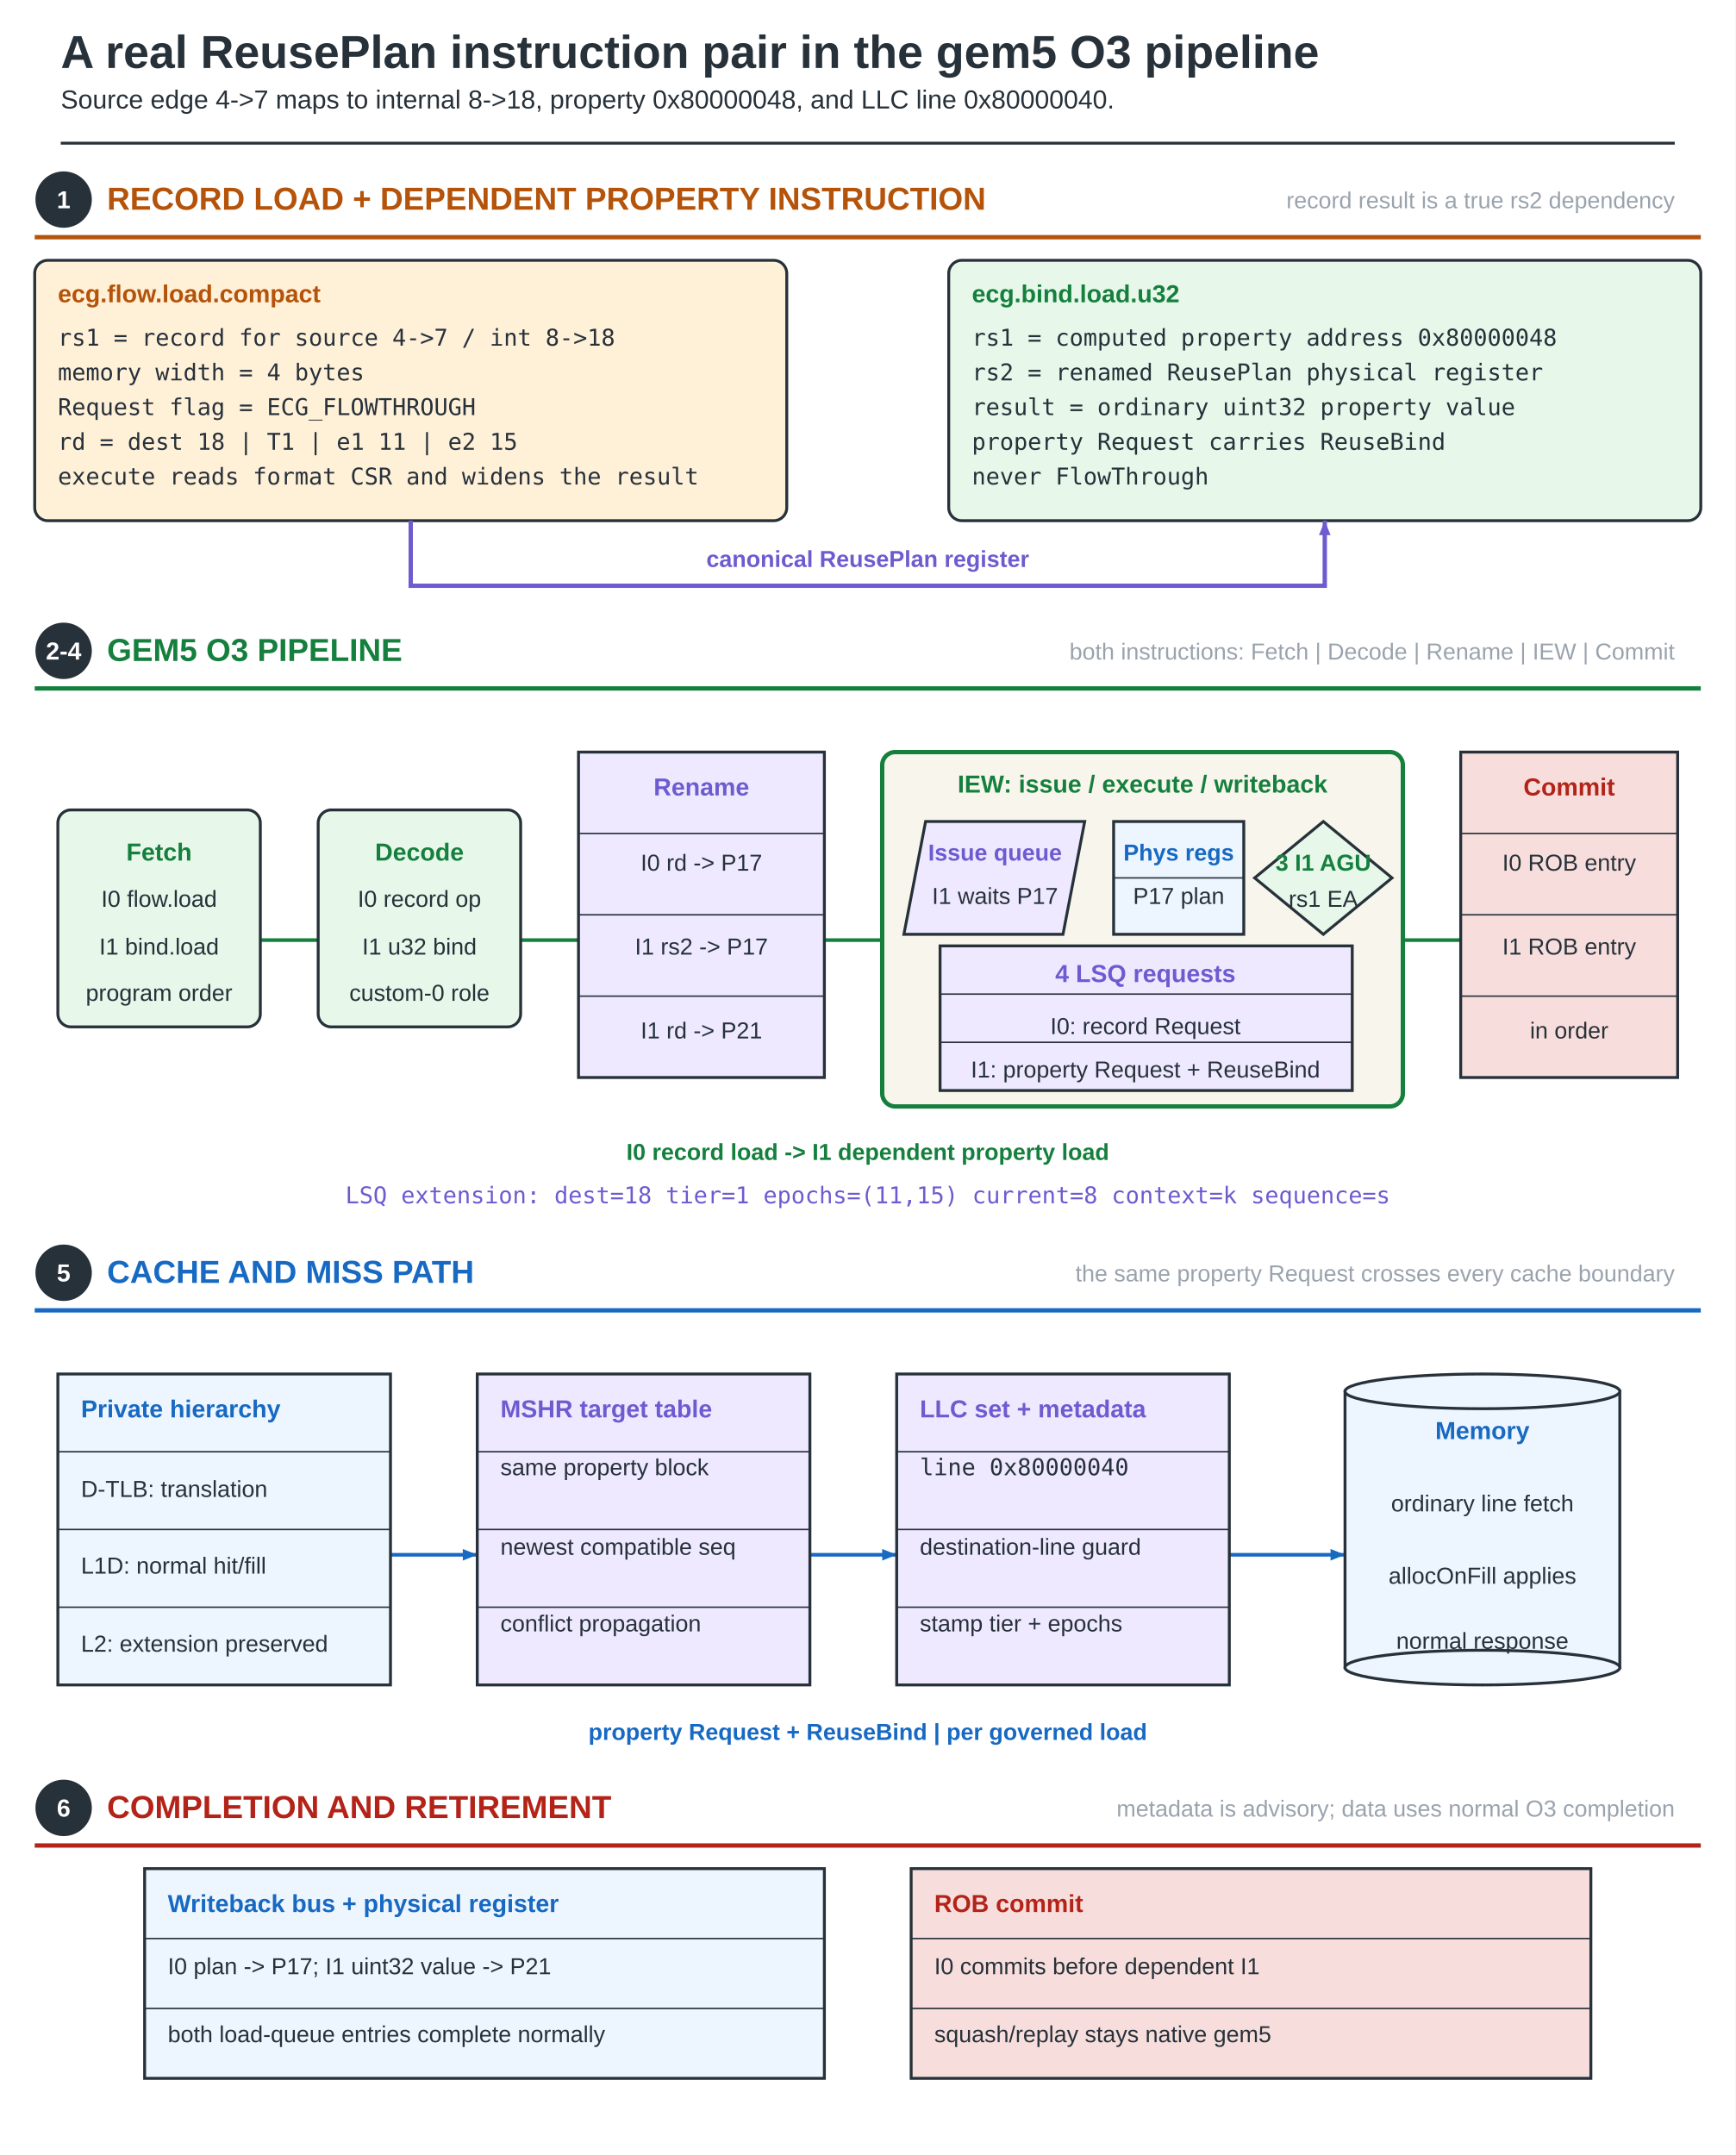
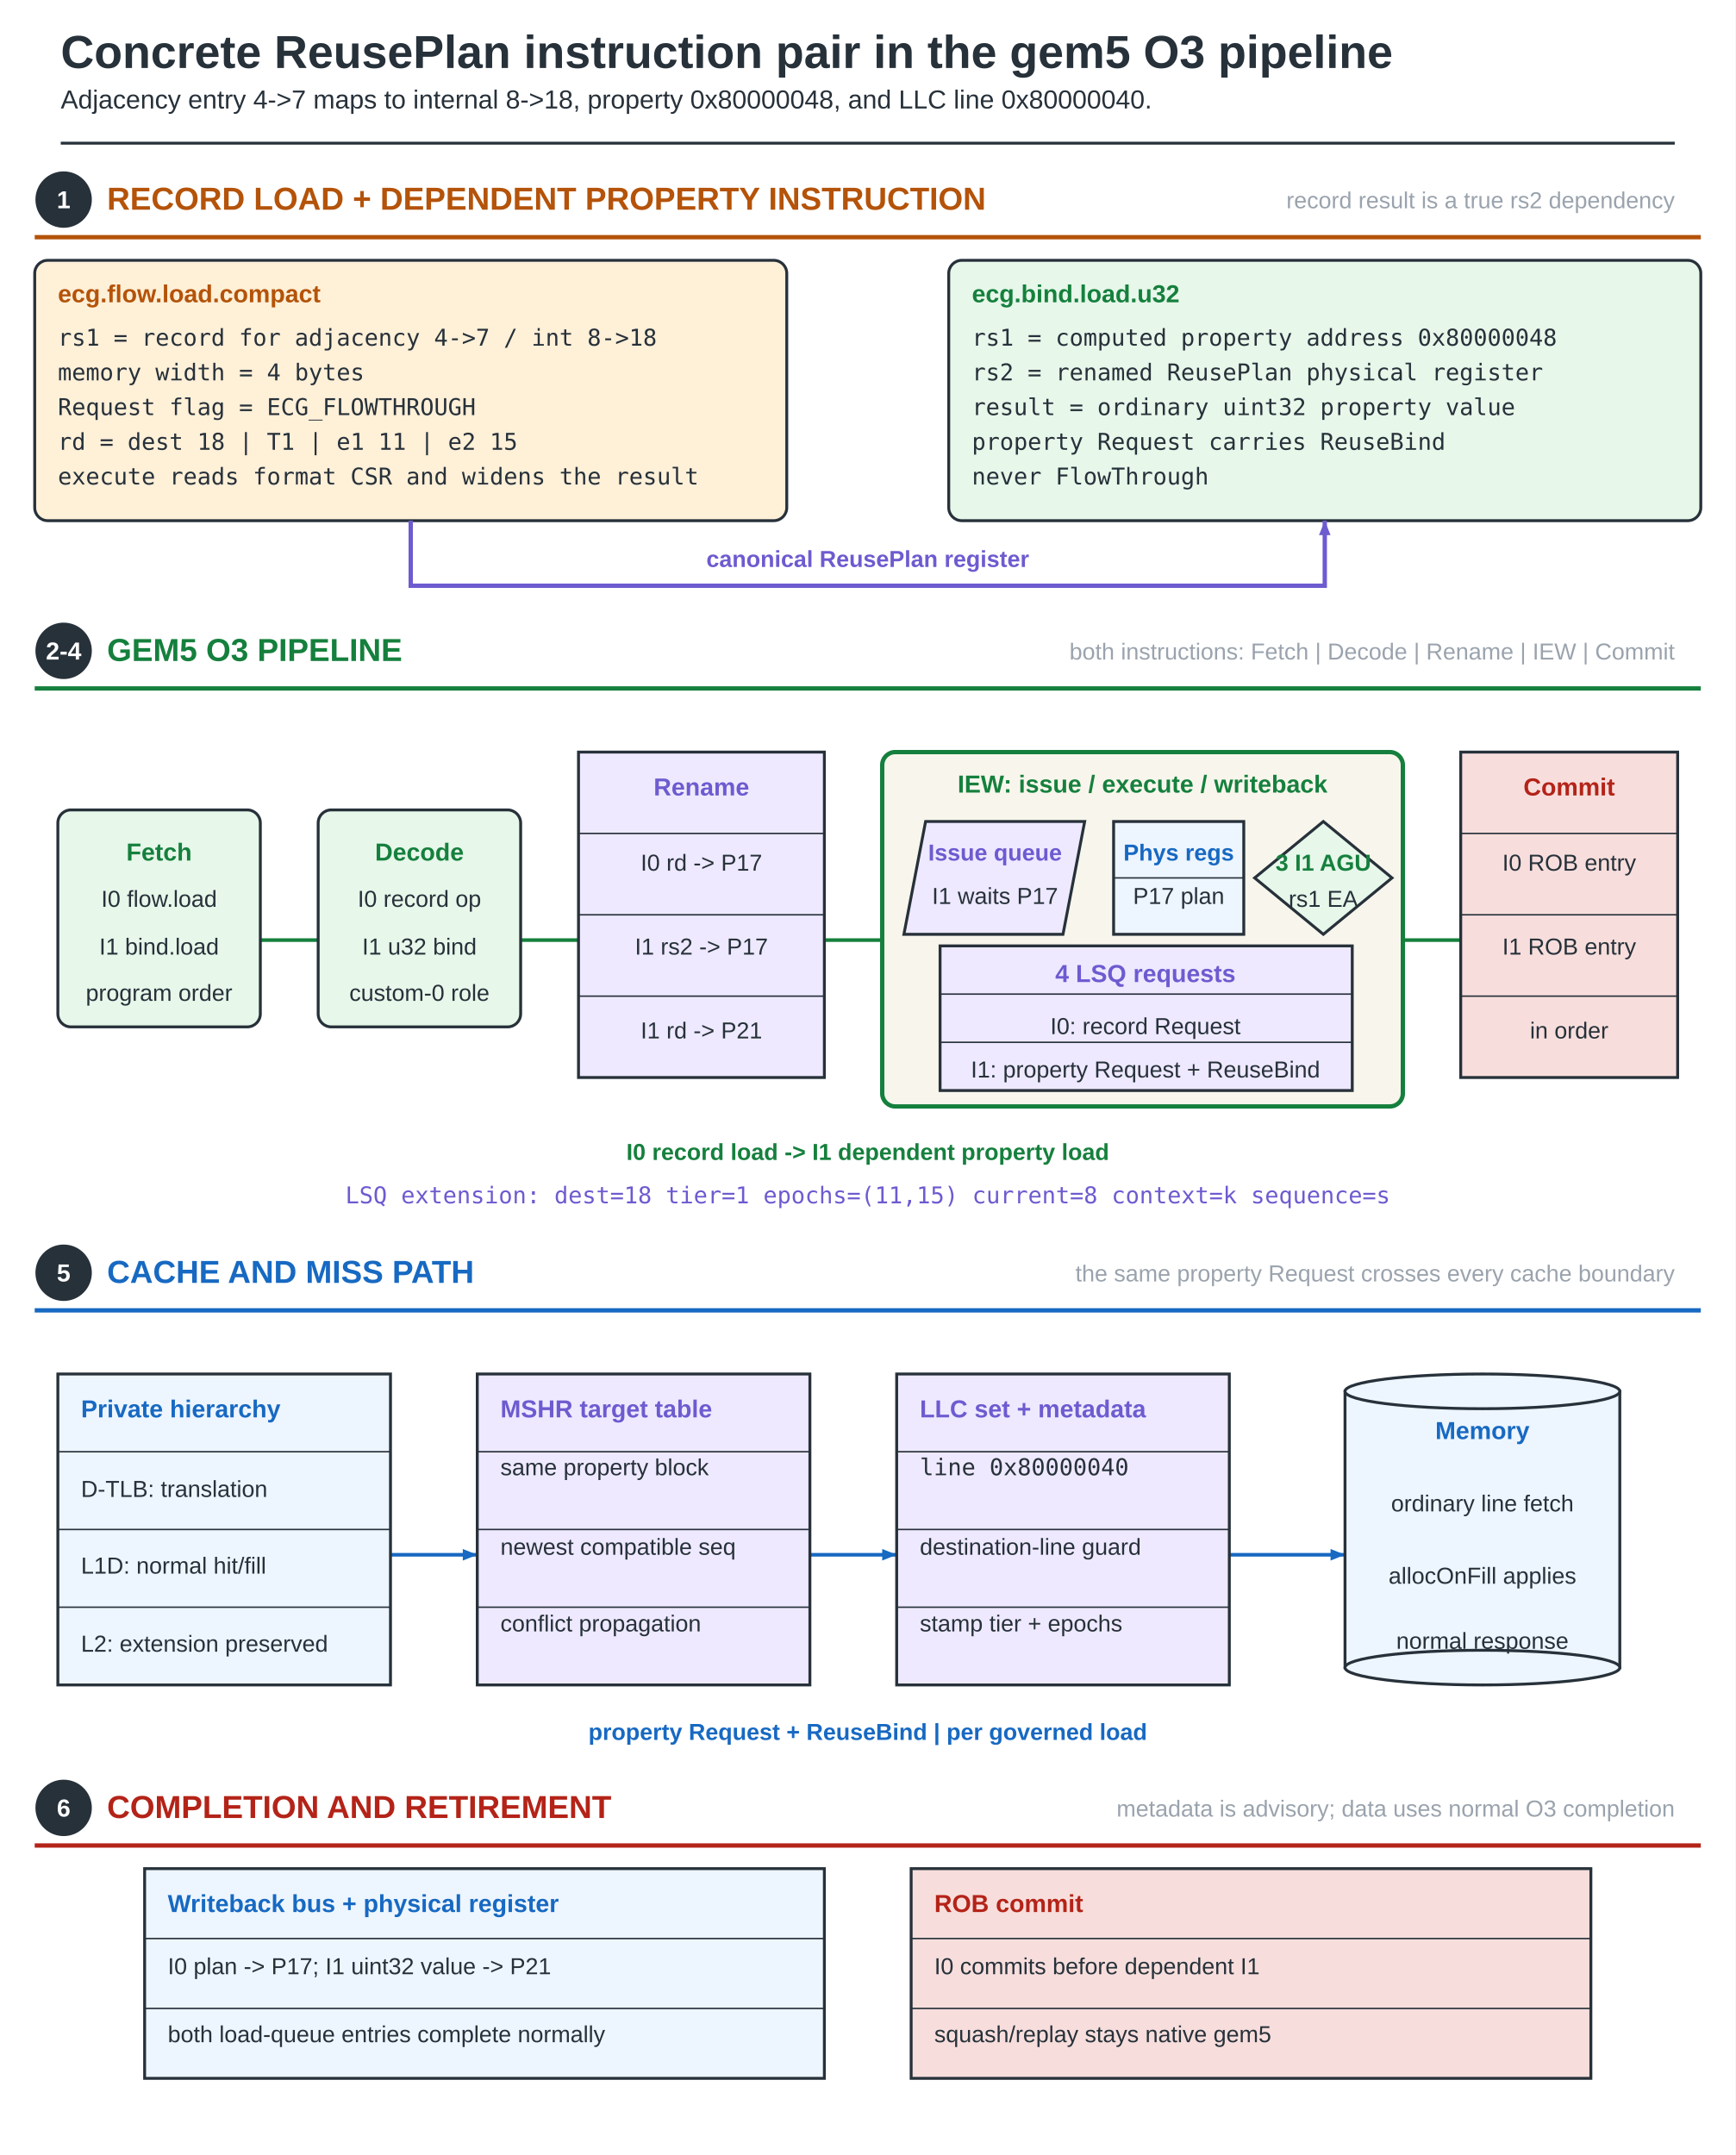
<svg xmlns="http://www.w3.org/2000/svg" width="1200" height="1490" viewBox="0 0 1200 1490" role="img" aria-labelledby="title desc" fill="#27313A" data-figure-schema="ecg-public/v1">
  <defs>
    <marker id="arrow-blue" viewBox="0 0 10 8" markerWidth="10" markerHeight="8" refX="10" refY="4" orient="auto" markerUnits="userSpaceOnUse">
      <path d="M0 0 L10 4 L0 8 Z" fill="#1769C2" />
    </marker>
    <marker id="arrow-green" viewBox="0 0 10 8" markerWidth="10" markerHeight="8" refX="10" refY="4" orient="auto" markerUnits="userSpaceOnUse">
      <path d="M0 0 L10 4 L0 8 Z" fill="#15803D" />
    </marker>
    <marker id="arrow-amber" viewBox="0 0 10 8" markerWidth="10" markerHeight="8" refX="10" refY="4" orient="auto" markerUnits="userSpaceOnUse">
      <path d="M0 0 L10 4 L0 8 Z" fill="#B45309" />
    </marker>
    <marker id="arrow-red" viewBox="0 0 10 8" markerWidth="10" markerHeight="8" refX="10" refY="4" orient="auto" markerUnits="userSpaceOnUse">
      <path d="M0 0 L10 4 L0 8 Z" fill="#B42318" />
    </marker>
    <marker id="arrow-purple" viewBox="0 0 10 8" markerWidth="10" markerHeight="8" refX="10" refY="4" orient="auto" markerUnits="userSpaceOnUse">
      <path d="M0 0 L10 4 L0 8 Z" fill="#6D5BD0" />
    </marker>
    <marker id="arrow-gray" viewBox="0 0 10 8" markerWidth="10" markerHeight="8" refX="10" refY="4" orient="auto" markerUnits="userSpaceOnUse">
      <path d="M0 0 L10 4 L0 8 Z" fill="#9AA3AD" />
    </marker>
    <marker id="arrow-ink" viewBox="0 0 10 8" markerWidth="10" markerHeight="8" refX="10" refY="4" orient="auto" markerUnits="userSpaceOnUse">
      <path d="M0 0 L10 4 L0 8 Z" fill="#27313A" />
    </marker>
    <style>
      :root { color-scheme: light dark; }
      @media (prefers-color-scheme: dark) {
        [fill="#FFFFFF"]{fill:#1E2327}[stroke="#FFFFFF"]{stroke:#1E2327}
        [fill="#F8F6EC"]{fill:#252A2E}[stroke="#F8F6EC"]{stroke:#252A2E}
        [fill="#EDF5FF"]{fill:#273846}[stroke="#EDF5FF"]{stroke:#273846}
        [fill="#E7F7EA"]{fill:#24382A}[stroke="#E7F7EA"]{stroke:#24382A}
        [fill="#FFF0D8"]{fill:#3B3122}[stroke="#FFF0D8"]{stroke:#3B3122}
        [fill="#F7DEDC"]{fill:#3D292A}[stroke="#F7DEDC"]{stroke:#3D292A}
        [fill="#EEE9FF"]{fill:#302C3C}[stroke="#EEE9FF"]{stroke:#302C3C}
        [fill="#27313A"]{fill:#ECE7DD}[stroke="#27313A"]{stroke:#ECE7DD}
        [fill="#9AA3AD"]{fill:#747D86}[stroke="#9AA3AD"]{stroke:#747D86}
        [fill="#1769C2"]{fill:#63A8FF}[stroke="#1769C2"]{stroke:#63A8FF}
        [fill="#15803D"]{fill:#63D68B}[stroke="#15803D"]{stroke:#63D68B}
        [fill="#B45309"]{fill:#F0B35A}[stroke="#B45309"]{stroke:#F0B35A}
        [fill="#6D5BD0"]{fill:#A79BF0}[stroke="#6D5BD0"]{stroke:#A79BF0}
        [fill="#B42318"]{fill:#F09B95}[stroke="#B42318"]{stroke:#F09B95}
      }
      .sans{font-family:Arial,Helvetica,sans-serif}
      .mono{font-family:"SFMono-Regular",Consolas,monospace}
      .title{font-size:32px;font-weight:700}
      .subtitle{font-size:18px}
      .heading{font-size:22px;font-weight:700}
      .label{font-size:17px;font-weight:700}
      .body{font-size:16px}
</style>
  </defs>
  <rect x="0" y="0" width="1200" height="1490" fill="#FFFFFF" />
-   <text x="42" y="47" text-anchor="start" class="sans title" fill="#27313A" font-weight="700">A real ReusePlan instruction pair in the gem5 O3 pipeline</text>
-   <text x="42" y="75" text-anchor="start" class="sans subtitle" fill="#27313A">Source edge 4-&gt;7 maps to internal 8-&gt;18, property 0x80000048, and LLC line 0x80000040.</text>
+   <text x="42" y="47" text-anchor="start" class="sans title" fill="#27313A" font-weight="700">Concrete ReusePlan instruction pair in the gem5 O3 pipeline</text>
+   <text x="42" y="75" text-anchor="start" class="sans subtitle" fill="#27313A">Adjacency entry 4-&gt;7 maps to internal 8-&gt;18, property 0x80000048, and LLC line 0x80000040.</text>
  <line x1="42" y1="99" x2="1158" y2="99" stroke="#27313A" stroke-width="2" />
  <circle cx="44" cy="138" r="19" fill="#27313A" stroke="#27313A" stroke-width="1" />
  <text x="44" y="144" text-anchor="middle" class="sans label" fill="#FFFFFF" font-weight="700">1</text>
  <text x="74" y="145" text-anchor="start" class="sans heading" fill="#B45309" font-weight="700">RECORD LOAD + DEPENDENT PROPERTY INSTRUCTION</text>
  <text x="1158" y="144" text-anchor="end" class="sans body" fill="#9AA3AD">record result is a true rs2 dependency</text>
  <line x1="24" y1="164" x2="1176" y2="164" stroke="#B45309" stroke-width="3" />
  <rect x="24" y="180" width="520" height="180" rx="9" fill="#FFF0D8" stroke="#27313A" stroke-width="2" />
  <text x="40" y="209" text-anchor="start" class="sans label" fill="#B45309" font-weight="700">ecg.flow.load.compact</text>
-   <text x="40" y="239" text-anchor="start" class="mono body" fill="#27313A">rs1 = record for source 4-&gt;7 / int 8-&gt;18</text>
+   <text x="40" y="239" text-anchor="start" class="mono body" fill="#27313A">rs1 = record for adjacency 4-&gt;7 / int 8-&gt;18</text>
  <text x="40" y="263" text-anchor="start" class="mono body" fill="#27313A">memory width = 4 bytes</text>
  <text x="40" y="287" text-anchor="start" class="mono body" fill="#27313A">Request flag = ECG_FLOWTHROUGH</text>
  <text x="40" y="311" text-anchor="start" class="mono body" fill="#27313A">rd = dest 18 | T1 | e1 11 | e2 15</text>
  <text x="40" y="335" text-anchor="start" class="mono body" fill="#27313A">execute reads format CSR and widens the result</text>
  <rect x="656" y="180" width="520" height="180" rx="9" fill="#E7F7EA" stroke="#27313A" stroke-width="2" />
  <text x="672" y="209" text-anchor="start" class="sans label" fill="#15803D" font-weight="700">ecg.bind.load.u32</text>
  <text x="672" y="239" text-anchor="start" class="mono body" fill="#27313A">rs1 = computed property address 0x80000048</text>
  <text x="672" y="263" text-anchor="start" class="mono body" fill="#27313A">rs2 = renamed ReusePlan physical register</text>
  <text x="672" y="287" text-anchor="start" class="mono body" fill="#27313A">result = ordinary uint32 property value</text>
  <text x="672" y="311" text-anchor="start" class="mono body" fill="#27313A">property Request carries ReuseBind</text>
  <text x="672" y="335" text-anchor="start" class="mono body" fill="#27313A">never FlowThrough</text>
  <path d="M284 360 L284 405 L916 405 L916 360" fill="none" stroke="#6D5BD0" stroke-width="3" marker-end="url(#arrow-purple)" data-flow-kind="dependency" data-flow-label="canonical ReusePlan register" />
  <text x="600" y="392" text-anchor="middle" class="sans body" fill="#6D5BD0" font-weight="700">canonical ReusePlan register</text>
  <circle cx="44" cy="450" r="19" fill="#27313A" stroke="#27313A" stroke-width="1" />
  <text x="44" y="456" text-anchor="middle" class="sans label" fill="#FFFFFF" font-weight="700">2-4</text>
  <text x="74" y="457" text-anchor="start" class="sans heading" fill="#15803D" font-weight="700">GEM5 O3 PIPELINE</text>
  <text x="1158" y="456" text-anchor="end" class="sans body" fill="#9AA3AD">both instructions: Fetch | Decode | Rename | IEW | Commit</text>
  <line x1="24" y1="476" x2="1176" y2="476" stroke="#15803D" stroke-width="3" />
  <path d="M105 650 L1090 650" fill="none" stroke="#15803D" stroke-width="2.5" marker-end="url(#arrow-green)" data-flow-kind="control" data-flow-label="I0 record load -&gt; I1 dependent property load" />
  <rect x="40" y="560" width="140" height="150" rx="9" fill="#E7F7EA" stroke="#27313A" stroke-width="2" />
  <text x="110" y="595" text-anchor="middle" class="sans label" fill="#15803D" font-weight="700">Fetch</text>
  <text x="110" y="627" text-anchor="middle" class="sans body" fill="#27313A">I0 flow.load</text>
  <text x="110" y="660" text-anchor="middle" class="sans body" fill="#27313A">I1 bind.load</text>
  <text x="110" y="692" text-anchor="middle" class="sans body" fill="#27313A">program order</text>
  <rect x="220" y="560" width="140" height="150" rx="9" fill="#E7F7EA" stroke="#27313A" stroke-width="2" />
  <text x="290" y="595" text-anchor="middle" class="sans label" fill="#15803D" font-weight="700">Decode</text>
  <text x="290" y="627" text-anchor="middle" class="sans body" fill="#27313A">I0 record op</text>
  <text x="290" y="660" text-anchor="middle" class="sans body" fill="#27313A">I1 u32 bind</text>
  <text x="290" y="692" text-anchor="middle" class="sans body" fill="#27313A">custom-0 role</text>
  <rect x="400" y="520" width="170" height="225" rx="0" fill="#EEE9FF" stroke="#27313A" stroke-width="2" />
  <line x1="400" y1="576.25" x2="570" y2="576.25" stroke="#27313A" stroke-width="1" />
  <line x1="400" y1="632.5" x2="570" y2="632.5" stroke="#27313A" stroke-width="1" />
  <line x1="400" y1="688.75" x2="570" y2="688.75" stroke="#27313A" stroke-width="1" />
  <text x="485" y="550" text-anchor="middle" class="sans label" fill="#6D5BD0" font-weight="700">Rename</text>
  <text x="485" y="602" text-anchor="middle" class="sans body" fill="#27313A">I0 rd -&gt; P17</text>
  <text x="485" y="660" text-anchor="middle" class="sans body" fill="#27313A">I1 rs2 -&gt; P17</text>
  <text x="485" y="718" text-anchor="middle" class="sans body" fill="#27313A">I1 rd -&gt; P21</text>
  <rect x="610" y="520" width="360" height="245" rx="9" fill="#F8F6EC" stroke="#15803D" stroke-width="3" />
  <text x="790" y="548" text-anchor="middle" class="sans label" fill="#15803D" font-weight="700">IEW: issue / execute / writeback</text>
  <polygon points="640.0,568 750,568 735.0,646 625,646" fill="#EEE9FF" stroke="#27313A" stroke-width="2" />
  <text x="688" y="595" text-anchor="middle" class="sans body" fill="#6D5BD0" font-weight="700">Issue queue</text>
  <text x="688" y="625" text-anchor="middle" class="sans body" fill="#27313A">I1 waits P17</text>
  <rect x="770" y="568" width="90" height="78" rx="0" fill="#EDF5FF" stroke="#27313A" stroke-width="2" />
  <line x1="770" y1="607.0" x2="860" y2="607.0" stroke="#27313A" stroke-width="1" />
  <text x="815" y="595" text-anchor="middle" class="sans body" fill="#1769C2" font-weight="700">Phys regs</text>
  <text x="815" y="625" text-anchor="middle" class="sans body" fill="#27313A">P17 plan</text>
  <polygon points="915,568.0 962.5,607 915,646.0 867.5,607" fill="#E7F7EA" stroke="#27313A" stroke-width="2" />
  <text x="915" y="602" text-anchor="middle" class="sans body" fill="#15803D" font-weight="700">3 I1 AGU</text>
  <text x="915" y="627" text-anchor="middle" class="sans body" fill="#27313A">rs1 EA</text>
  <rect x="650" y="654" width="285" height="100" rx="0" fill="#EEE9FF" stroke="#27313A" stroke-width="2" />
  <line x1="650" y1="687.333" x2="935" y2="687.333" stroke="#27313A" stroke-width="1" />
  <line x1="650" y1="720.667" x2="935" y2="720.667" stroke="#27313A" stroke-width="1" />
  <text x="792" y="679" text-anchor="middle" class="sans label" fill="#6D5BD0" font-weight="700">4 LSQ requests</text>
  <text x="792" y="715" text-anchor="middle" class="sans body" fill="#27313A">I0: record Request</text>
  <text x="792" y="745" text-anchor="middle" class="sans body" fill="#27313A">I1: property Request + ReuseBind</text>
  <rect x="1010" y="520" width="150" height="225" rx="0" fill="#F7DEDC" stroke="#27313A" stroke-width="2" />
  <line x1="1010" y1="576.25" x2="1160" y2="576.25" stroke="#27313A" stroke-width="1" />
  <line x1="1010" y1="632.5" x2="1160" y2="632.5" stroke="#27313A" stroke-width="1" />
  <line x1="1010" y1="688.75" x2="1160" y2="688.75" stroke="#27313A" stroke-width="1" />
  <text x="1085" y="550" text-anchor="middle" class="sans label" fill="#B42318" font-weight="700">Commit</text>
  <text x="1085" y="602" text-anchor="middle" class="sans body" fill="#27313A">I0 ROB entry</text>
  <text x="1085" y="660" text-anchor="middle" class="sans body" fill="#27313A">I1 ROB entry</text>
  <text x="1085" y="718" text-anchor="middle" class="sans body" fill="#27313A">in order</text>
  <text x="600" y="802" text-anchor="middle" class="sans body" fill="#15803D" font-weight="700">I0 record load -&gt; I1 dependent property load</text>
  <text x="600" y="832" text-anchor="middle" class="mono body" fill="#6D5BD0">LSQ extension: dest=18 tier=1 epochs=(11,15) current=8 context=k sequence=s</text>
  <circle cx="44" cy="880" r="19" fill="#27313A" stroke="#27313A" stroke-width="1" />
  <text x="44" y="886" text-anchor="middle" class="sans label" fill="#FFFFFF" font-weight="700">5</text>
  <text x="74" y="887" text-anchor="start" class="sans heading" fill="#1769C2" font-weight="700">CACHE AND MISS PATH</text>
  <text x="1158" y="886" text-anchor="end" class="sans body" fill="#9AA3AD">the same property Request crosses every cache boundary</text>
  <line x1="24" y1="906" x2="1176" y2="906" stroke="#1769C2" stroke-width="3" />
  <path d="M270 1075 L330 1075" fill="none" stroke="#1769C2" stroke-width="2.5" marker-end="url(#arrow-blue)" data-flow-kind="transfer" data-flow-label="property Request + ReuseBind" data-flow-cadence="per governed load" />
  <path d="M560 1075 L620 1075" fill="none" stroke="#1769C2" stroke-width="2.5" marker-end="url(#arrow-blue)" data-flow-kind="transfer" data-flow-label="property Request + ReuseBind" data-flow-cadence="per governed load" />
  <path d="M850 1075 L930 1075" fill="none" stroke="#1769C2" stroke-width="2.5" marker-end="url(#arrow-blue)" data-flow-kind="transfer" data-flow-label="property Request + ReuseBind" data-flow-cadence="per governed load" />
  <rect x="40" y="950" width="230" height="215" rx="0" fill="#EDF5FF" stroke="#27313A" stroke-width="2" />
  <line x1="40" y1="1003.75" x2="270" y2="1003.75" stroke="#27313A" stroke-width="1" />
  <line x1="40" y1="1057.5" x2="270" y2="1057.5" stroke="#27313A" stroke-width="1" />
  <line x1="40" y1="1111.25" x2="270" y2="1111.25" stroke="#27313A" stroke-width="1" />
  <text x="56" y="980" text-anchor="start" class="sans label" fill="#1769C2" font-weight="700">Private hierarchy</text>
  <text x="56" y="1035" text-anchor="start" class="sans body" fill="#27313A">D-TLB: translation</text>
  <text x="56" y="1088" text-anchor="start" class="sans body" fill="#27313A">L1D: normal hit/fill</text>
  <text x="56" y="1142" text-anchor="start" class="sans body" fill="#27313A">L2: extension preserved</text>
  <rect x="330" y="950" width="230" height="215" rx="0" fill="#EEE9FF" stroke="#27313A" stroke-width="2" />
  <line x1="330" y1="1003.75" x2="560" y2="1003.75" stroke="#27313A" stroke-width="1" />
  <line x1="330" y1="1057.5" x2="560" y2="1057.5" stroke="#27313A" stroke-width="1" />
  <line x1="330" y1="1111.25" x2="560" y2="1111.25" stroke="#27313A" stroke-width="1" />
  <text x="346" y="980" text-anchor="start" class="sans label" fill="#6D5BD0" font-weight="700">MSHR target table</text>
  <text x="346" y="1020" text-anchor="start" class="sans body" fill="#27313A">same property block</text>
  <text x="346" y="1075" text-anchor="start" class="sans body" fill="#27313A">newest compatible seq</text>
  <text x="346" y="1128" text-anchor="start" class="sans body" fill="#27313A">conflict propagation</text>
  <rect x="620" y="950" width="230" height="215" rx="0" fill="#EEE9FF" stroke="#27313A" stroke-width="2" />
  <line x1="620" y1="1003.75" x2="850" y2="1003.75" stroke="#27313A" stroke-width="1" />
  <line x1="620" y1="1057.5" x2="850" y2="1057.5" stroke="#27313A" stroke-width="1" />
  <line x1="620" y1="1111.25" x2="850" y2="1111.25" stroke="#27313A" stroke-width="1" />
  <text x="636" y="980" text-anchor="start" class="sans label" fill="#6D5BD0" font-weight="700">LLC set + metadata</text>
  <text x="636" y="1020" text-anchor="start" class="mono body" fill="#27313A">line 0x80000040</text>
  <text x="636" y="1075" text-anchor="start" class="sans body" fill="#27313A">destination-line guard</text>
  <text x="636" y="1128" text-anchor="start" class="sans body" fill="#27313A">stamp tier + epochs</text>
  <rect x="930" y="962.0" width="190" height="191.0" fill="#EDF5FF" stroke="#27313A" stroke-width="2" />
  <ellipse cx="1025.0" cy="962.0" rx="95.0" ry="12.0" fill="#EDF5FF" stroke="#27313A" stroke-width="2" />
  <ellipse cx="1025.0" cy="1153.0" rx="95.0" ry="12.0" fill="#EDF5FF" stroke="#27313A" stroke-width="2" />
  <text x="1025" y="995" text-anchor="middle" class="sans label" fill="#1769C2" font-weight="700">Memory</text>
  <text x="1025" y="1045" text-anchor="middle" class="sans body" fill="#27313A">ordinary line fetch</text>
  <text x="1025" y="1095" text-anchor="middle" class="sans body" fill="#27313A">allocOnFill applies</text>
  <text x="1025" y="1140" text-anchor="middle" class="sans body" fill="#27313A">normal response</text>
  <text x="600" y="1203" text-anchor="middle" class="sans body" fill="#1769C2" font-weight="700">property Request + ReuseBind | per governed load</text>
  <circle cx="44" cy="1250" r="19" fill="#27313A" stroke="#27313A" stroke-width="1" />
  <text x="44" y="1256" text-anchor="middle" class="sans label" fill="#FFFFFF" font-weight="700">6</text>
  <text x="74" y="1257" text-anchor="start" class="sans heading" fill="#B42318" font-weight="700">COMPLETION AND RETIREMENT</text>
  <text x="1158" y="1256" text-anchor="end" class="sans body" fill="#9AA3AD">metadata is advisory; data uses normal O3 completion</text>
  <line x1="24" y1="1276" x2="1176" y2="1276" stroke="#B42318" stroke-width="3" />
  <rect x="100" y="1292" width="470" height="145" rx="0" fill="#EDF5FF" stroke="#27313A" stroke-width="2" />
  <line x1="100" y1="1340.333" x2="570" y2="1340.333" stroke="#27313A" stroke-width="1" />
  <line x1="100" y1="1388.667" x2="570" y2="1388.667" stroke="#27313A" stroke-width="1" />
  <text x="116" y="1322" text-anchor="start" class="sans label" fill="#1769C2" font-weight="700">Writeback bus + physical register</text>
  <text x="116" y="1365" text-anchor="start" class="sans body" fill="#27313A">I0 plan -&gt; P17; I1 uint32 value -&gt; P21</text>
  <text x="116" y="1412" text-anchor="start" class="sans body" fill="#27313A">both load-queue entries complete normally</text>
  <rect x="630" y="1292" width="470" height="145" rx="0" fill="#F7DEDC" stroke="#27313A" stroke-width="2" />
  <line x1="630" y1="1340.333" x2="1100" y2="1340.333" stroke="#27313A" stroke-width="1" />
  <line x1="630" y1="1388.667" x2="1100" y2="1388.667" stroke="#27313A" stroke-width="1" />
  <text x="646" y="1322" text-anchor="start" class="sans label" fill="#B42318" font-weight="700">ROB commit</text>
  <text x="646" y="1365" text-anchor="start" class="sans body" fill="#27313A">I0 commits before dependent I1</text>
  <text x="646" y="1412" text-anchor="start" class="sans body" fill="#27313A">squash/replay stays native gem5</text>
</svg>
